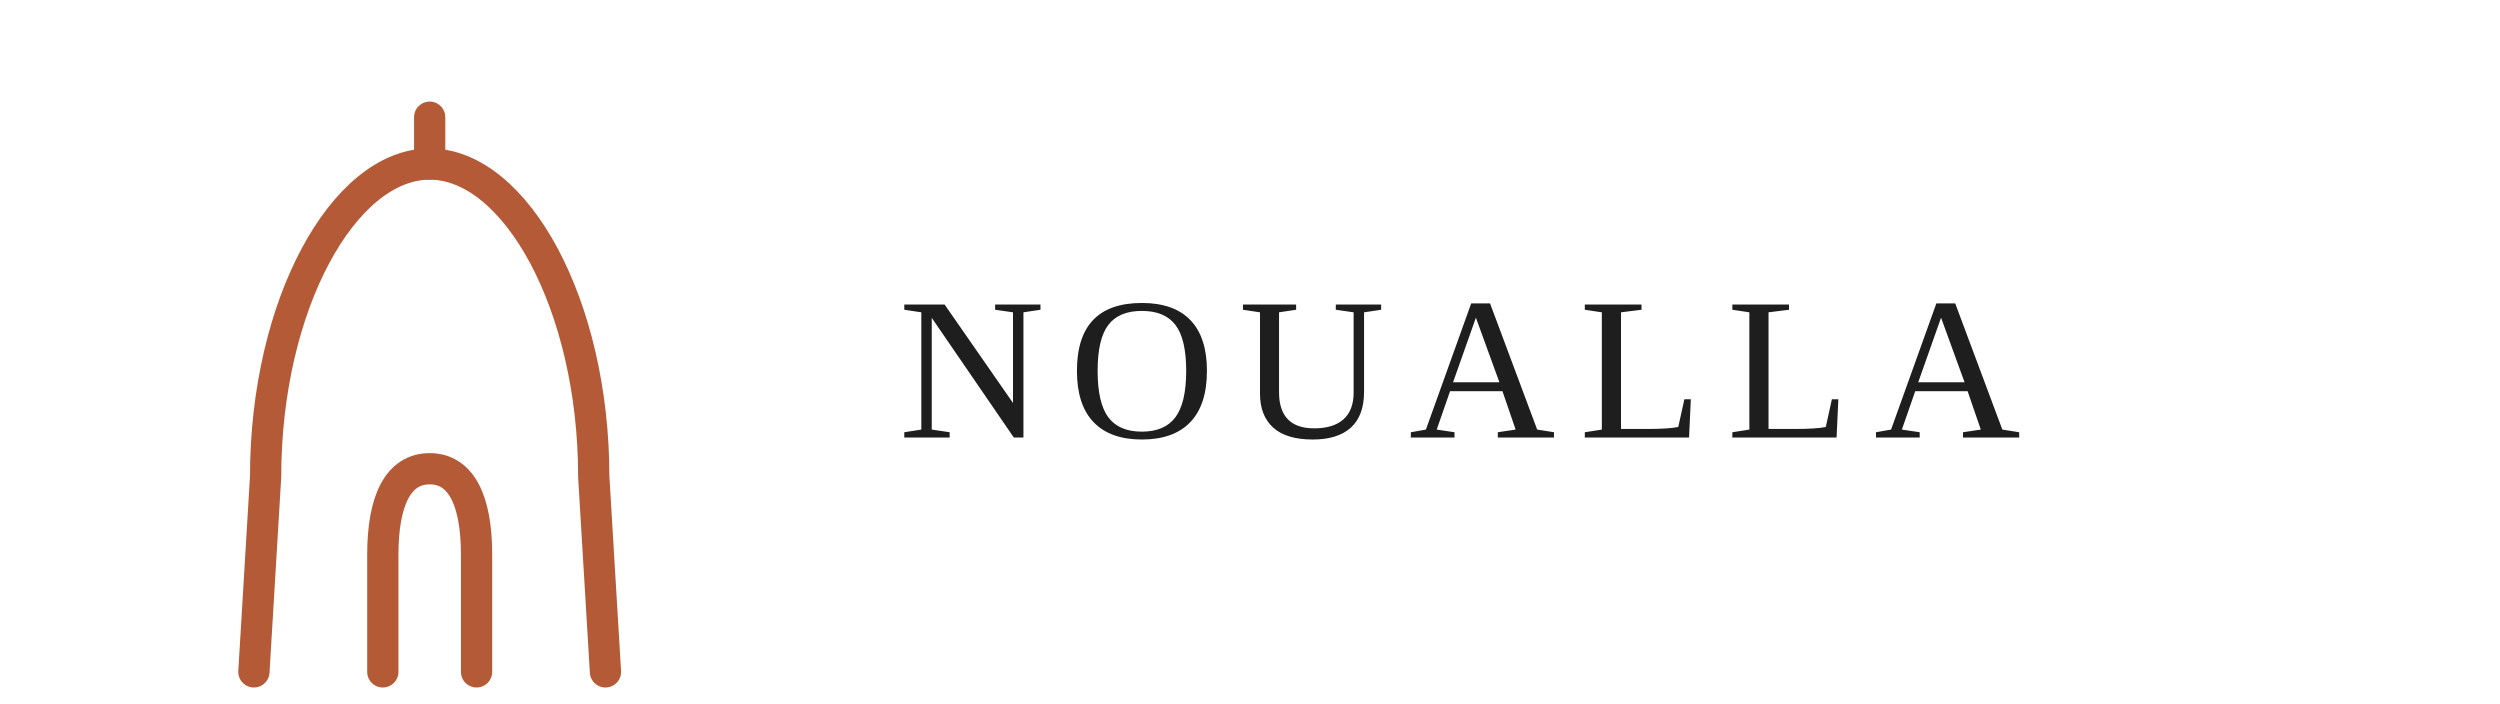
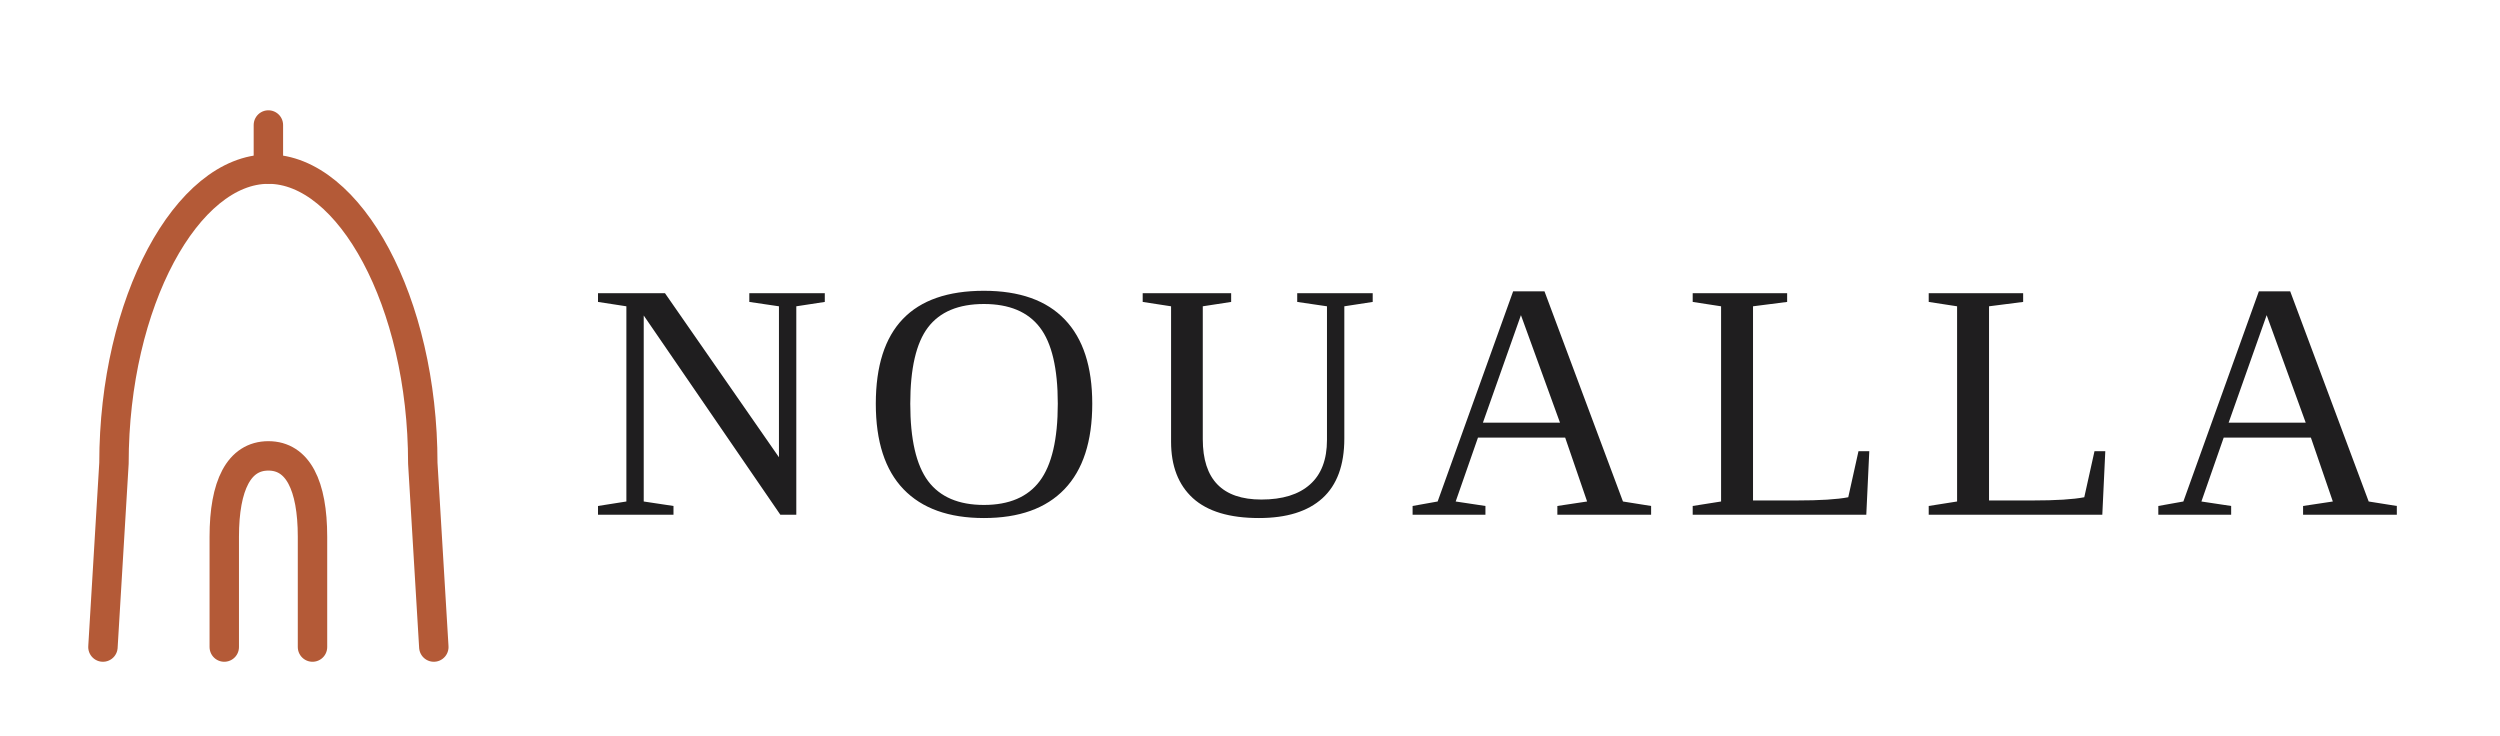
- <svg xmlns="http://www.w3.org/2000/svg" viewBox="0 0 640 180">
-   <g transform="translate(10,0)" fill="none" stroke="#B45A37" stroke-width="8" stroke-linecap="round" stroke-linejoin="round">
+ <svg xmlns="http://www.w3.org/2000/svg" viewBox="0 0 340 100">
+   <g transform="translate(-13.5,2) scale(0.5)" fill="none" stroke="#B45A37" stroke-width="8" stroke-linecap="round" stroke-linejoin="round">
    <line x1="100" y1="30" x2="100" y2="42" />
    <path d="M55,172 L58,122 C58,78 78,42 100,42 C122,42 142,78 142,122 L145,172" />
    <path d="M88,172 L88,142 C88,128 92,120 100,120 C108,120 112,128 112,142 L112,172" />
  </g>
-   <text x="230" y="112" font-family="Georgia, 'Times New Roman', 'Noto Serif', serif" font-size="52" letter-spacing="6" fill="#1F1E1F">NOUALLA</text>
+   <text x="80" y="70" font-family="Georgia, 'Times New Roman', 'Noto Serif', serif" font-size="46" letter-spacing="4" fill="#1F1E1F">NOUALLA</text>
</svg>
